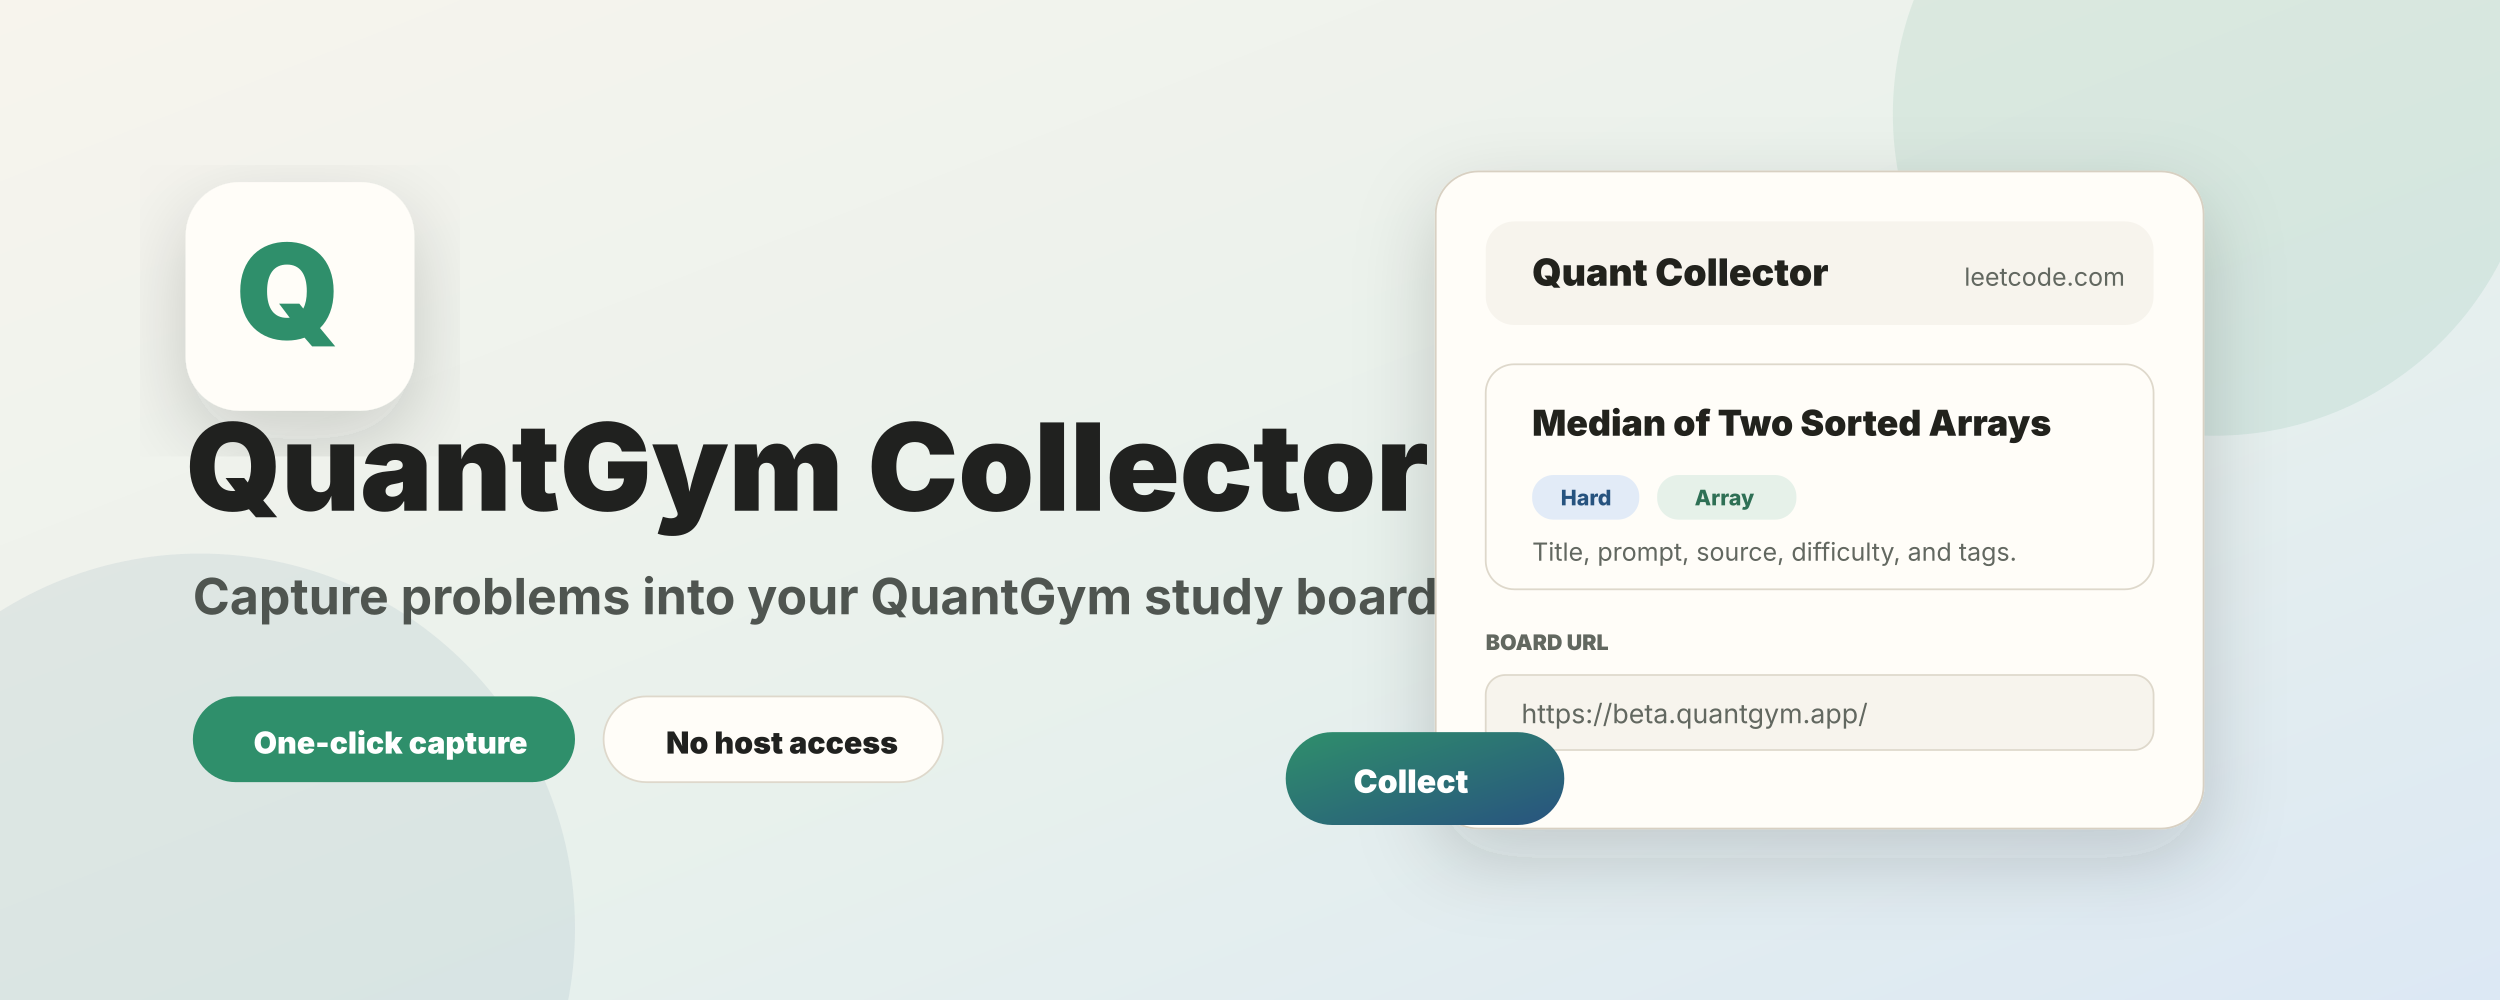
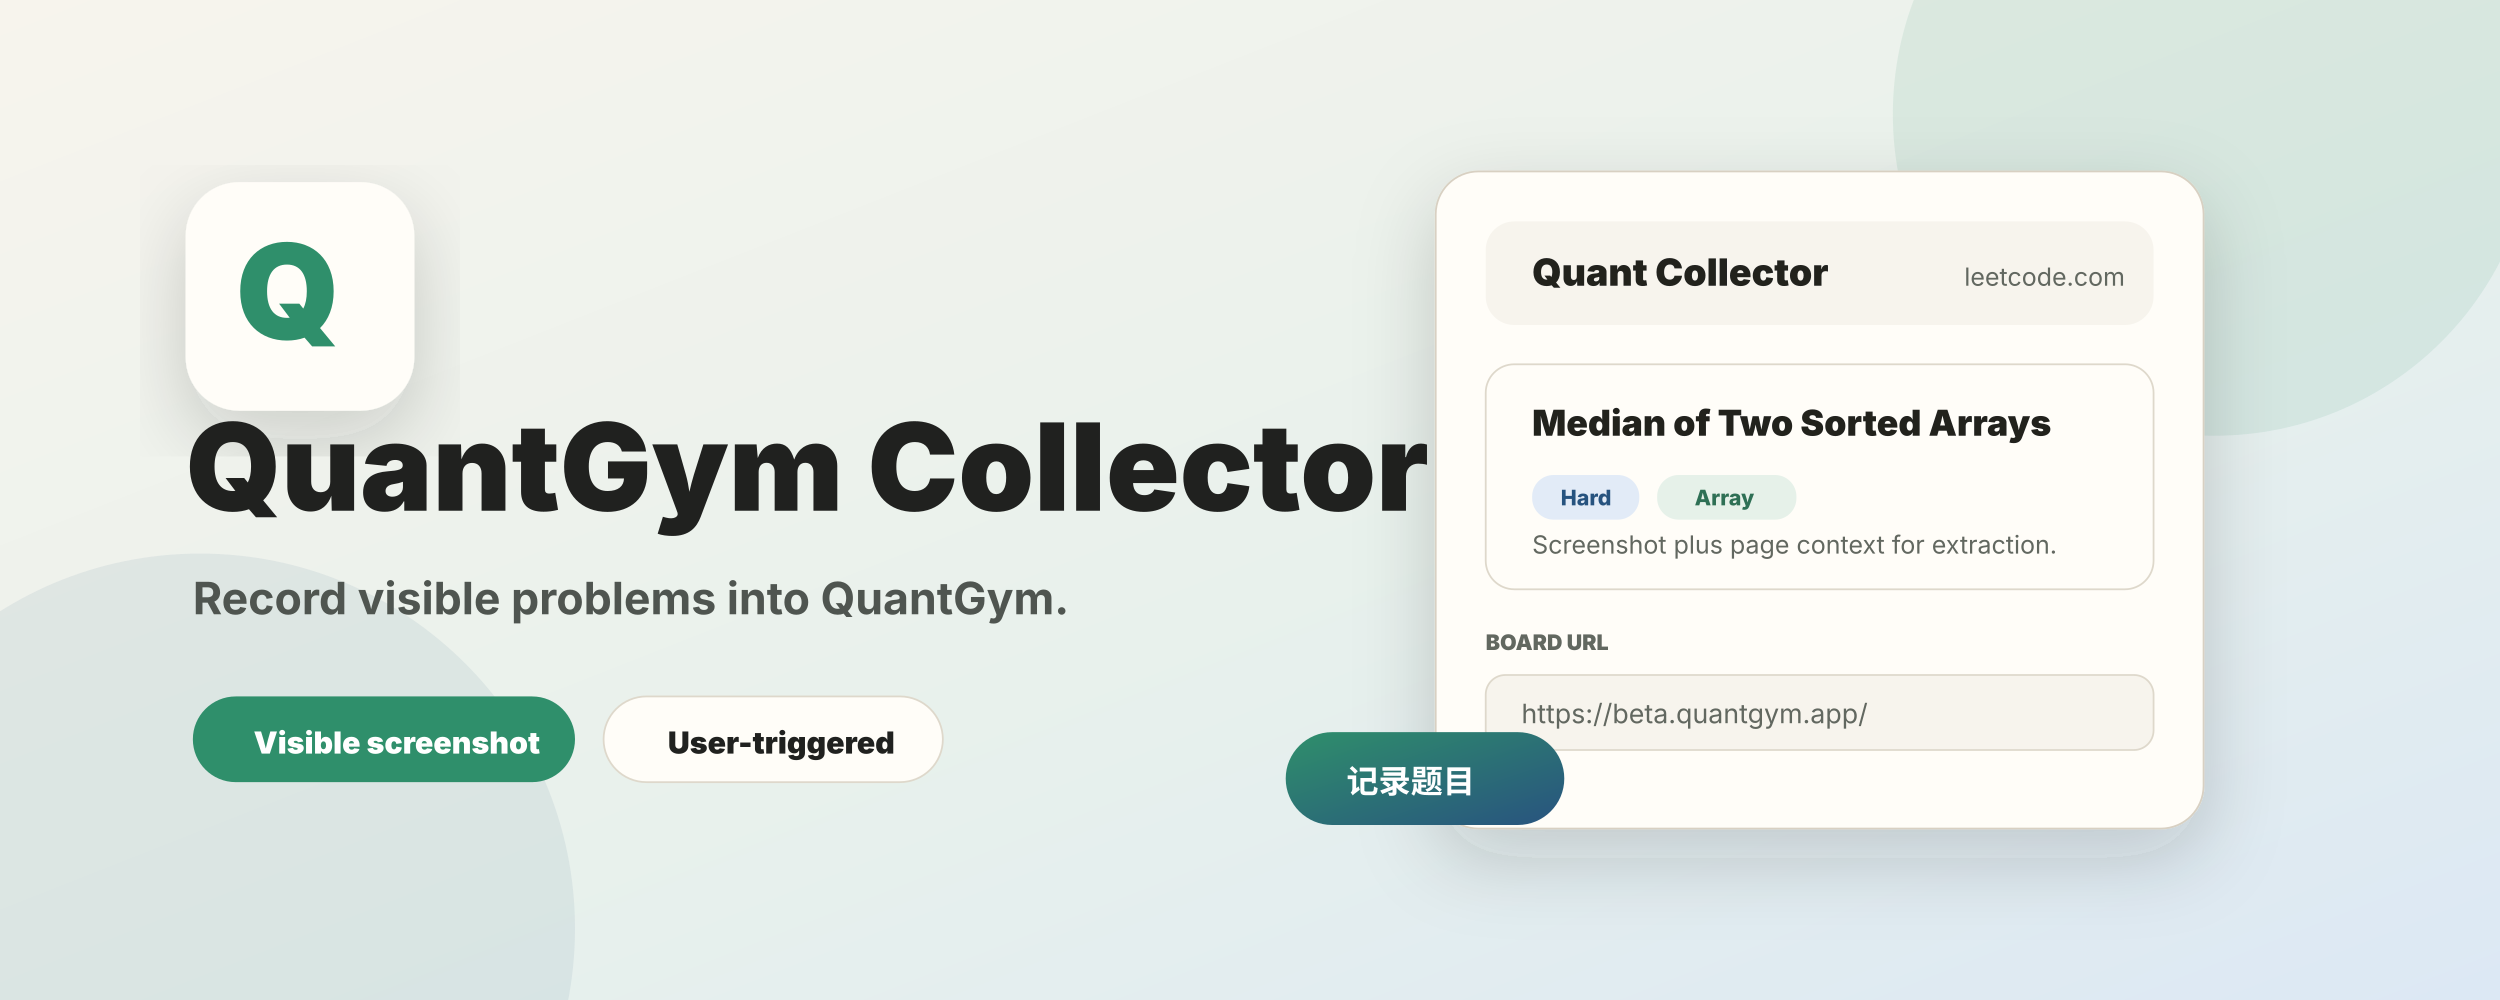
<svg xmlns="http://www.w3.org/2000/svg" width="1400" height="560" viewBox="0 0 1400 560">
  <defs>
    <linearGradient id="bg" x1="0" x2="1" y1="0" y2="1">
      <stop offset="0" stop-color="#f7f4ed" />
      <stop offset="0.55" stop-color="#e8f1ec" />
      <stop offset="1" stop-color="#dce8f4" />
    </linearGradient>
    <linearGradient id="brand" x1="0" x2="1" y1="0" y2="1">
      <stop offset="0" stop-color="#2f8f6b" />
      <stop offset="1" stop-color="#28537f" />
    </linearGradient>
    <filter id="shadow" x="-20%" y="-20%" width="140%" height="140%">
      <feDropShadow dx="0" dy="16" stdDeviation="22" flood-color="#1f2b24" flood-opacity="0.18" />
    </filter>
  </defs>
  <rect width="1400" height="560" fill="url(#bg)" />
  <circle cx="1240" cy="64" r="180" fill="#2f8f6b" opacity="0.10" />
  <circle cx="112" cy="520" r="210" fill="#28537f" opacity="0.08" />
  <g transform="translate(104 102)">
    <rect width="128" height="128" rx="30" fill="#fffdf8" filter="url(#shadow)" />
    <text x="28" y="88" font-family="Inter, Arial, sans-serif" font-size="74" font-weight="900" fill="#2f8f6b">Q</text>
  </g>
  <text x="104" y="286" font-family="Inter, Arial, sans-serif" font-size="68" font-weight="900" fill="#20211f">QuantGym Collector</text>
-   <text x="108" y="344" font-family="Inter, Arial, sans-serif" font-size="28" font-weight="700" fill="#4f5550">Capture problems into your QuantGym study board.</text>
+   <text x="108" y="344" font-family="Inter, Arial, sans-serif" font-size="25" font-weight="700" fill="#4f5550">Record visible problems into QuantGym.</text>
  <rect x="108" y="390" width="214" height="48" rx="24" fill="#2f8f6b" />
-   <text x="142" y="422" font-family="Inter, Arial, sans-serif" font-size="17" font-weight="900" fill="#ffffff">One-click capture</text>
+   <text x="142" y="422" font-family="Inter, Arial, sans-serif" font-size="17" font-weight="900" fill="#ffffff">Visible screenshot</text>
  <rect x="338" y="390" width="190" height="48" rx="24" fill="#fffdf8" stroke="#ded8cb" />
-   <text x="373" y="422" font-family="Inter, Arial, sans-serif" font-size="17" font-weight="900" fill="#20211f">No host access</text>
+   <text x="374" y="422" font-family="Inter, Arial, sans-serif" font-size="17" font-weight="900" fill="#20211f">User-triggered</text>
  <g transform="translate(804 96)" filter="url(#shadow)">
    <rect width="430" height="368" rx="24" fill="#fffdf8" stroke="#d8d0c2" />
    <rect x="28" y="28" width="374" height="58" rx="16" fill="#f7f4ed" />
    <text x="54" y="64" font-family="Inter, Arial, sans-serif" font-size="21" font-weight="900" fill="#20211f">Quant Collector</text>
    <text x="296" y="64" font-family="Inter, Arial, sans-serif" font-size="14" fill="#626760">leetcode.com</text>
    <rect x="28" y="108" width="374" height="126" rx="16" fill="#fffdf8" stroke="#ded8cb" />
    <text x="54" y="148" font-family="Inter, Arial, sans-serif" font-size="20" font-weight="900" fill="#20211f">Median of Two Sorted Arrays</text>
    <rect x="54" y="170" width="60" height="25" rx="12" fill="#e2ebf7" />
    <text x="70" y="187" font-family="Inter, Arial, sans-serif" font-size="12" font-weight="800" fill="#28537f">Hard</text>
    <rect x="124" y="170" width="78" height="25" rx="12" fill="#e6f1e9" />
    <text x="145" y="187" font-family="Inter, Arial, sans-serif" font-size="12" font-weight="800" fill="#2f6f54">Array</text>
-     <text x="54" y="218" font-family="Inter, Arial, sans-serif" font-size="14" fill="#626760">Title, prompt, source, difficulty, and tags.</text>
+     <text x="54" y="214" font-family="Inter, Arial, sans-serif" font-size="14" fill="#626760">Screenshot plus page context for extraction.</text>
    <text x="28" y="268" font-family="Inter, Arial, sans-serif" font-size="12" font-weight="900" fill="#626760">BOARD URL</text>
    <rect x="28" y="282" width="374" height="42" rx="11" fill="#f7f4ed" stroke="#ded8cb" />
    <text x="48" y="309" font-family="Inter, Arial, sans-serif" font-size="15" fill="#626760">https://beta.quantgym.app/</text>
  </g>
  <rect x="720" y="410" width="156" height="52" rx="26" fill="url(#brand)" />
-   <text x="758" y="444" font-family="Inter, Arial, sans-serif" font-size="18" font-weight="900" fill="#ffffff">Collect</text>
+   <text x="754" y="444" font-family="Inter, Arial, sans-serif" font-size="18" font-weight="900" fill="#ffffff">记录题目</text>
</svg>
